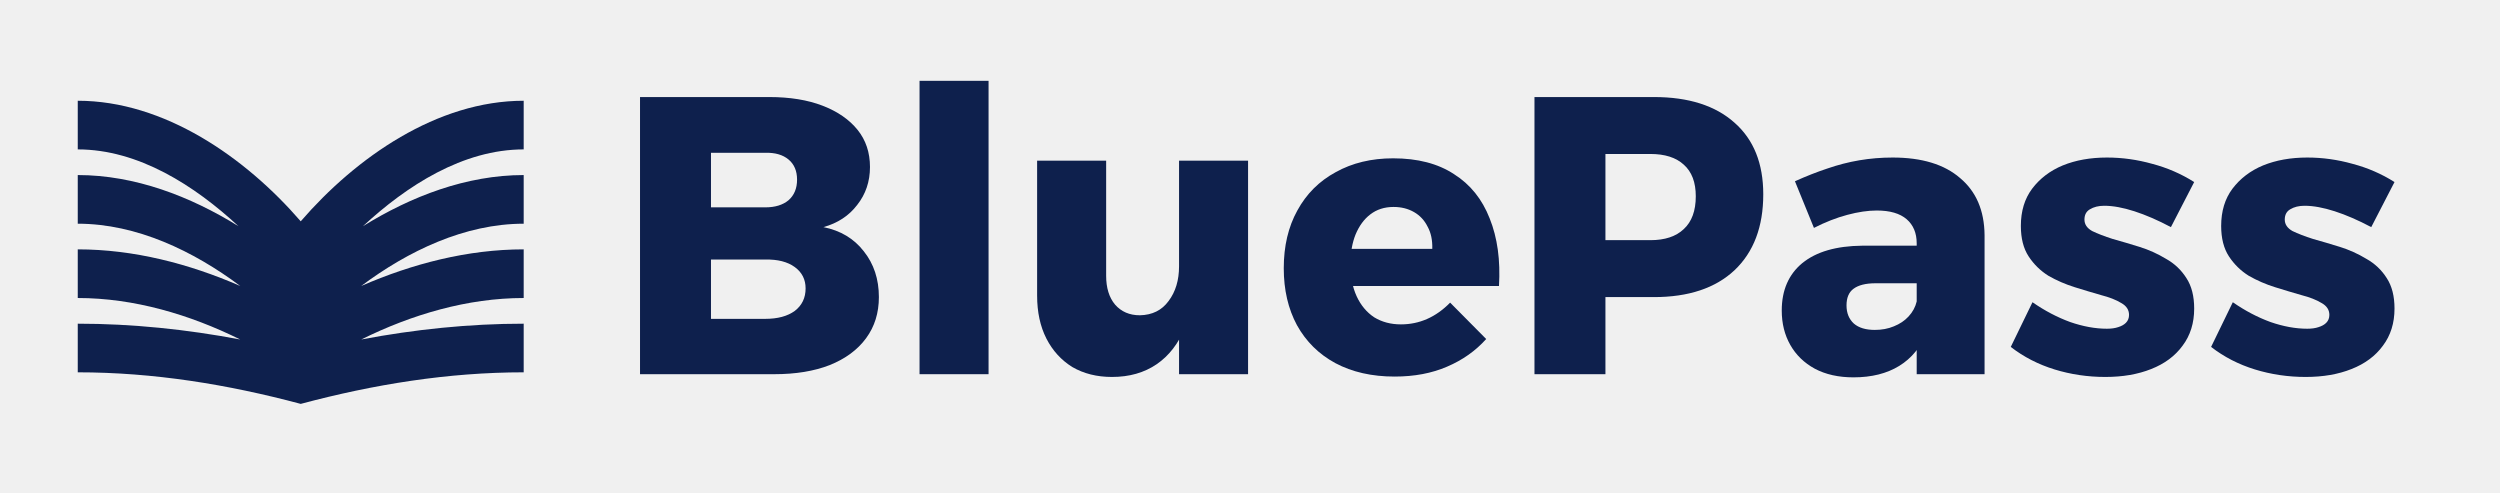
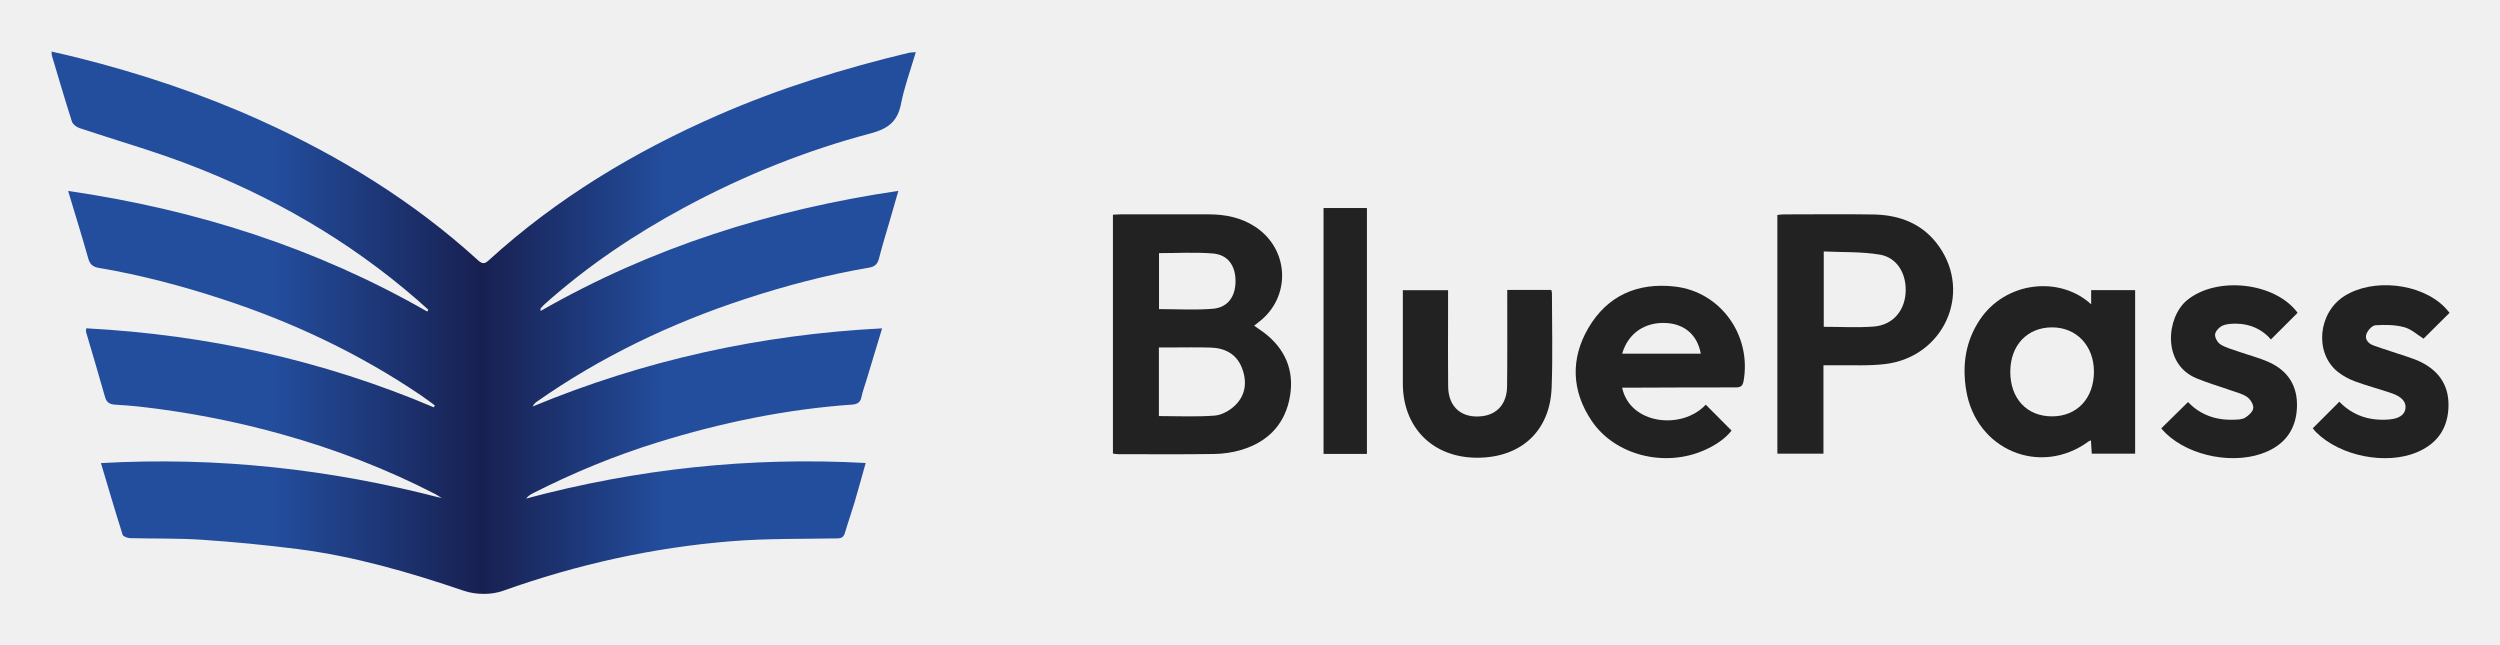
- <svg xmlns="http://www.w3.org/2000/svg" width="137" height="27" viewBox="0 0 137 27" fill="none">
-   <path d="M129.944 12.446C129.236 12.07 128.57 11.781 127.947 11.579C127.323 11.377 126.771 11.276 126.289 11.276C125.978 11.276 125.715 11.341 125.503 11.471C125.305 11.586 125.205 11.774 125.205 12.034C125.205 12.294 125.347 12.504 125.63 12.662C125.928 12.807 126.303 12.951 126.757 13.096C127.224 13.226 127.713 13.37 128.223 13.529C128.733 13.688 129.215 13.905 129.668 14.179C130.135 14.439 130.511 14.793 130.794 15.241C131.078 15.674 131.219 16.23 131.219 16.909C131.219 17.704 131.007 18.383 130.582 18.946C130.171 19.509 129.597 19.935 128.86 20.224C128.138 20.513 127.302 20.657 126.353 20.657C125.39 20.657 124.462 20.52 123.569 20.246C122.677 19.971 121.876 19.56 121.168 19.011L122.358 16.562C123.024 17.025 123.711 17.386 124.419 17.646C125.128 17.891 125.8 18.014 126.438 18.014C126.679 18.014 126.884 17.985 127.054 17.927C127.238 17.87 127.38 17.79 127.479 17.689C127.593 17.574 127.649 17.429 127.649 17.256C127.649 16.981 127.508 16.765 127.224 16.606C126.941 16.433 126.573 16.288 126.119 16.172C125.666 16.043 125.184 15.898 124.674 15.739C124.164 15.58 123.683 15.371 123.229 15.111C122.79 14.836 122.429 14.482 122.145 14.049C121.862 13.616 121.72 13.06 121.72 12.381C121.72 11.572 121.926 10.893 122.337 10.344C122.762 9.781 123.321 9.355 124.015 9.066C124.724 8.777 125.531 8.633 126.438 8.633C127.274 8.633 128.103 8.748 128.924 8.979C129.746 9.196 130.511 9.528 131.219 9.976L129.944 12.446Z" fill="#0E204D" />
-   <path d="M118.966 12.446C118.258 12.07 117.592 11.781 116.969 11.579C116.346 11.377 115.793 11.276 115.311 11.276C115 11.276 114.738 11.341 114.525 11.471C114.327 11.586 114.228 11.774 114.228 12.034C114.228 12.294 114.369 12.504 114.653 12.662C114.95 12.807 115.326 12.951 115.779 13.096C116.246 13.226 116.735 13.37 117.245 13.529C117.755 13.688 118.237 13.905 118.69 14.179C119.158 14.439 119.533 14.793 119.816 15.241C120.1 15.674 120.241 16.23 120.241 16.909C120.241 17.704 120.029 18.383 119.604 18.946C119.193 19.509 118.619 19.935 117.883 20.224C117.16 20.513 116.324 20.657 115.375 20.657C114.412 20.657 113.484 20.52 112.591 20.246C111.699 19.971 110.898 19.56 110.19 19.011L111.38 16.562C112.046 17.025 112.733 17.386 113.441 17.646C114.15 17.891 114.823 18.014 115.46 18.014C115.701 18.014 115.906 17.985 116.076 17.927C116.261 17.87 116.402 17.79 116.501 17.689C116.615 17.574 116.671 17.429 116.671 17.256C116.671 16.981 116.53 16.765 116.246 16.606C115.963 16.433 115.595 16.288 115.141 16.172C114.688 16.043 114.206 15.898 113.696 15.739C113.186 15.58 112.705 15.371 112.251 15.111C111.812 14.836 111.451 14.482 111.168 14.049C110.884 13.616 110.743 13.06 110.743 12.381C110.743 11.572 110.948 10.893 111.359 10.344C111.784 9.781 112.343 9.355 113.038 9.066C113.746 8.777 114.553 8.633 115.46 8.633C116.296 8.633 117.125 8.748 117.946 8.979C118.768 9.196 119.533 9.528 120.241 9.976L118.966 12.446Z" fill="#0E204D" />
-   <path d="M102.783 15.523C102.244 15.523 101.841 15.624 101.571 15.826C101.316 16.014 101.189 16.317 101.189 16.736C101.189 17.155 101.324 17.487 101.593 17.733C101.862 17.964 102.244 18.079 102.74 18.079C103.123 18.079 103.47 18.014 103.781 17.884C104.107 17.754 104.376 17.574 104.589 17.343C104.816 17.097 104.964 16.823 105.035 16.519L105.566 18.231C105.255 19.025 104.759 19.632 104.079 20.051C103.399 20.47 102.563 20.679 101.571 20.679C100.75 20.679 100.041 20.52 99.447 20.203C98.866 19.885 98.419 19.451 98.108 18.902C97.796 18.354 97.64 17.725 97.64 17.017C97.64 15.905 98.016 15.039 98.766 14.418C99.531 13.796 100.622 13.479 102.039 13.464H105.396V15.523H102.783ZM105.035 13.334C105.035 12.771 104.851 12.33 104.483 12.012C104.114 11.695 103.569 11.536 102.846 11.536C102.365 11.536 101.826 11.615 101.231 11.774C100.636 11.933 100.027 12.171 99.404 12.489L98.363 9.933C98.972 9.658 99.56 9.427 100.126 9.239C100.707 9.037 101.295 8.885 101.89 8.784C102.485 8.683 103.094 8.633 103.718 8.633C105.319 8.633 106.551 9.008 107.415 9.759C108.294 10.496 108.74 11.536 108.754 12.879V20.506H105.035V13.334Z" fill="#0E204D" />
-   <path d="M90.634 5.318C92.533 5.318 94.006 5.787 95.054 6.726C96.103 7.65 96.627 8.958 96.627 10.648C96.627 12.424 96.103 13.811 95.054 14.807C94.006 15.79 92.533 16.281 90.634 16.281H86.278L87.978 14.547V20.506H84.089V5.318H90.634ZM90.443 13.161C91.236 13.161 91.846 12.959 92.271 12.554C92.71 12.15 92.929 11.55 92.929 10.756C92.929 9.99 92.71 9.413 92.271 9.023C91.846 8.633 91.236 8.438 90.443 8.438H86.278L87.978 6.704V14.894L86.278 13.161H90.443Z" fill="#0E204D" />
-   <path d="M78.489 13.637C78.503 13.161 78.418 12.756 78.234 12.424C78.064 12.078 77.816 11.81 77.49 11.623C77.165 11.435 76.789 11.341 76.364 11.341C75.868 11.341 75.443 11.478 75.089 11.752C74.749 12.012 74.48 12.381 74.282 12.857C74.097 13.32 74.005 13.861 74.005 14.482C74.005 15.161 74.119 15.746 74.345 16.238C74.572 16.729 74.891 17.111 75.302 17.386C75.727 17.646 76.215 17.776 76.768 17.776C77.788 17.776 78.688 17.379 79.467 16.584L81.443 18.578C80.862 19.227 80.147 19.733 79.297 20.094C78.461 20.455 77.505 20.636 76.428 20.636C75.181 20.636 74.097 20.39 73.177 19.899C72.27 19.408 71.569 18.715 71.073 17.819C70.591 16.924 70.35 15.884 70.35 14.699C70.35 13.486 70.598 12.431 71.094 11.536C71.59 10.626 72.291 9.925 73.198 9.434C74.105 8.929 75.153 8.676 76.343 8.676C77.689 8.676 78.801 8.965 79.679 9.543C80.572 10.106 81.223 10.915 81.634 11.969C82.059 13.024 82.229 14.259 82.144 15.674H73.474V13.637H78.489Z" fill="#0E204D" />
-   <path d="M60.617 15.111C60.617 15.775 60.779 16.302 61.105 16.692C61.445 17.082 61.899 17.277 62.465 17.277C63.145 17.263 63.669 17.003 64.038 16.497C64.42 15.992 64.612 15.356 64.612 14.591H65.504C65.504 15.905 65.32 17.017 64.952 17.927C64.583 18.823 64.059 19.502 63.379 19.964C62.699 20.426 61.885 20.657 60.935 20.657C60.114 20.657 59.391 20.477 58.768 20.116C58.159 19.74 57.684 19.22 57.344 18.556C57.004 17.891 56.834 17.104 56.834 16.194V8.806H60.617V15.111ZM64.612 8.806H68.394V20.506H64.612V8.806Z" fill="#0E204D" />
-   <path d="M50.391 4.429H54.173V20.506H50.391V4.429Z" fill="#0E204D" />
-   <path d="M42.15 5.318C43.283 5.318 44.26 5.476 45.082 5.794C45.904 6.112 46.541 6.553 46.995 7.116C47.448 7.679 47.675 8.358 47.675 9.153C47.675 9.947 47.441 10.64 46.973 11.232C46.52 11.825 45.904 12.229 45.124 12.446C46.059 12.634 46.796 13.074 47.334 13.768C47.887 14.461 48.163 15.299 48.163 16.281C48.163 17.148 47.929 17.899 47.462 18.534C46.995 19.17 46.329 19.661 45.465 20.008C44.614 20.34 43.602 20.506 42.426 20.506H35.073V5.318H42.15ZM41.937 11.363C42.475 11.363 42.9 11.232 43.212 10.973C43.524 10.698 43.679 10.322 43.679 9.846C43.679 9.369 43.524 9.001 43.212 8.741C42.9 8.481 42.475 8.358 41.937 8.373H38.962V11.363H41.937ZM41.937 17.473C42.617 17.473 43.155 17.328 43.552 17.039C43.949 16.736 44.147 16.324 44.147 15.804C44.147 15.313 43.949 14.923 43.552 14.634C43.155 14.345 42.617 14.208 41.937 14.223H38.962V17.473H41.937Z" fill="#0E204D" />
-   <path d="M28.698 8.187V5.521C23.965 5.521 19.517 8.616 16.48 12.128C13.443 8.616 8.994 5.521 4.261 5.521V8.187C7.591 8.187 10.673 10.177 13.069 12.396C10.422 10.754 7.39 9.593 4.261 9.593V12.259C7.49 12.259 10.6 13.755 13.166 15.672C10.36 14.449 7.324 13.665 4.261 13.665V16.331C7.342 16.331 10.403 17.237 13.162 18.604C10.23 18.049 7.244 17.738 4.261 17.738V20.403C8.412 20.403 12.477 21.064 16.48 22.133C20.482 21.064 24.547 20.403 28.698 20.403V17.738C25.715 17.738 22.729 18.049 19.797 18.604C22.555 17.237 25.617 16.331 28.698 16.331V13.665C25.635 13.665 22.599 14.449 19.793 15.672C22.359 13.755 25.469 12.259 28.698 12.259V9.593C25.569 9.593 22.537 10.754 19.89 12.396C22.286 10.177 25.368 8.187 28.698 8.187Z" fill="#0E204D" />
+ <svg xmlns="http://www.w3.org/2000/svg" width="582" height="150" viewBox="0 0 582 150" fill="none">
+   <g clip-path="url(#clip0_1128_27)">
+     <path d="M205.36 76.42C204.06 80.71 202.88 84.62 201.7 88.53C201.31 89.84 200.81 91.13 200.54 92.46C200.29 93.74 199.5 94.11 198.37 94.19C182.94 95.27 167.91 98.4 153.17 102.96C143.13 106.07 133.44 110.07 124.06 114.83C123.48 115.12 122.94 115.5 122.46 116.07C148.32 109.14 174.56 106.32 201.53 107.78C200.62 111.01 199.81 114 198.93 116.97C198.23 119.32 197.41 121.63 196.72 123.98C196.44 124.94 196.02 125.32 194.95 125.34C186.74 125.48 178.51 125.34 170.34 125.99C152.08 127.45 134.33 131.39 117.04 137.56C114.35 138.52 110.76 138.47 108.03 137.55C95.37 133.25 82.59 129.52 69.3 127.82C61.91 126.88 54.48 126.16 47.05 125.66C41.49 125.28 35.89 125.43 30.31 125.28C29.7 125.26 28.68 124.91 28.55 124.49C26.83 119.08 25.24 113.63 23.5 107.81C50.5 106.29 76.77 109.17 102.81 115.96C102.35 115.66 101.91 115.32 101.42 115.07C89.98 109.16 78.03 104.57 65.64 101.11C54.7 98.05 43.58 95.9 32.3 94.64C30.49 94.44 28.67 94.33 26.85 94.21C25.68 94.13 24.84 93.81 24.47 92.49C23.04 87.39 21.5 82.32 20.02 77.24C19.98 77.09 20.04 76.91 20.07 76.43C48.12 77.92 75.13 83.84 101.01 94.83L101.22 94.37C100.19 93.61 99.17 92.83 98.11 92.11C83.71 82.34 68.13 74.98 51.62 69.59C42.25 66.53 32.72 64.01 22.99 62.36C21.67 62.14 20.95 61.59 20.56 60.22C19.11 55.08 17.52 49.98 15.86 44.45C45.66 48.79 73.54 57.68 99.46 72.53C99.54 72.39 99.62 72.25 99.71 72.1C98.84 71.32 97.98 70.53 97.1 69.77C81.2 55.97 63.23 45.63 43.61 38.17C35.37 35.03 26.86 32.62 18.49 29.81C17.8 29.58 16.95 28.94 16.74 28.3C15.11 23.2 13.61 18.07 12.08 12.95C12.02 12.74 12.04 12.51 12 12C14.11 12.49 16.08 12.93 18.04 13.42C32.73 17.1 47.05 21.87 60.85 28.12C79.25 36.45 96.29 46.93 111.27 60.58C112.27 61.49 112.83 61.47 113.78 60.6C129.59 46.2 147.65 35.33 167.17 26.8C181.48 20.55 196.33 15.95 211.49 12.31C211.97 12.19 212.48 12.21 213.2 12.14C211.98 16.29 210.53 20.2 209.74 24.24C208.92 28.38 206.64 30 202.66 31.06C187.56 35.06 173.13 40.87 159.37 48.28C147.73 54.54 136.82 61.89 126.93 70.69C126.55 71.03 126.2 71.41 125.86 71.79C125.81 71.85 125.86 71.99 125.86 72.39C151.75 57.56 179.54 48.81 209.14 44.43C208.44 46.87 207.81 49.03 207.19 51.19C206.34 54.14 205.41 57.08 204.66 60.06C204.33 61.38 203.76 62.06 202.36 62.3C192.51 63.97 182.87 66.52 173.39 69.63C156.11 75.3 139.85 83.08 124.93 93.54C124.57 93.79 124.27 94.12 124.01 94.63C150.01 83.85 177.03 77.89 205.36 76.44V76.42Z" fill="url(#paint0_linear_1128_27)" />
+     <path d="M259.09 105.62V49.98C259.69 49.95 260.24 49.91 260.79 49.9C267.64 49.9 274.48 49.9 281.33 49.9C285.23 49.9 288.93 50.62 292.24 52.81C300.3 58.13 300.6 69.41 292.84 75.12C292.58 75.31 292.33 75.54 291.97 75.83C293.07 76.62 294.12 77.28 295.06 78.07C299.82 82.11 301.45 87.3 300.1 93.29C298.74 99.27 294.75 103 288.99 104.73C286.94 105.35 284.73 105.66 282.59 105.69C275.17 105.8 267.75 105.74 260.34 105.73C259.95 105.73 259.56 105.65 259.09 105.6V105.62ZM269.79 96.86C274.27 96.86 278.55 97.08 282.8 96.75C284.44 96.62 286.3 95.57 287.52 94.39C290.07 91.93 290.36 88.71 289.07 85.52C287.8 82.38 285.14 81.02 281.87 80.92C278.79 80.82 275.71 80.89 272.63 80.89C271.69 80.89 270.75 80.89 269.79 80.89V96.86ZM269.82 58.93V71.96C274.07 71.96 278.23 72.22 282.35 71.88C285.84 71.59 287.63 69.04 287.63 65.44C287.63 61.83 285.86 59.3 282.35 59.01C278.23 58.67 274.07 58.93 269.82 58.93Z" fill="#222222" />
+     <path d="M424.5 85.04V105.62H413.77V50.05C414.23 50 414.72 49.91 415.21 49.91C422.17 49.91 429.13 49.82 436.09 49.93C442.34 50.03 447.76 52.13 451.46 57.44C459.13 68.43 452.41 83.11 438.88 84.75C434.99 85.22 431.02 84.97 427.08 85.04C426.29 85.05 425.51 85.04 424.49 85.04H424.5ZM424.58 76.08C428.6 76.08 432.43 76.31 436.21 76.02C440.48 75.69 443.26 72.58 443.61 68.39C443.98 63.93 441.75 59.97 437.63 59.28C433.37 58.56 428.96 58.75 424.57 58.54V76.09L424.58 76.08Z" fill="#222222" />
+     <path d="M486.82 70.85V67.55H497.06V105.62H486.96C486.9 104.59 486.84 103.6 486.77 102.52C486.49 102.64 486.33 102.68 486.21 102.77C474.95 111.02 459.97 104.74 457.72 90.8C456.77 84.95 457.57 79.43 460.91 74.43C466.88 65.48 479.54 64.13 486.83 70.85H486.82ZM467.99 86.52C467.99 92.8 471.86 96.94 477.73 96.93C483.56 96.92 487.48 92.71 487.47 86.48C487.45 80.46 483.39 76.2 477.69 76.21C471.93 76.23 468 80.4 468 86.51L467.99 86.52Z" fill="#222222" />
+     <path d="M377.64 90.26C379.41 98.75 391.47 100.22 397.1 94.21C399.04 96.16 401 98.12 403.11 100.24C401.57 102.2 399.29 103.7 396.71 104.83C387.47 108.89 375.92 105.99 370.51 97.93C365.87 91.02 365.59 83.55 369.74 76.41C374.16 68.81 381.25 65.71 389.92 66.71C400.59 67.94 407.8 78.07 405.9 88.73C405.67 90.01 405.06 90.2 403.93 90.19C395.88 90.18 387.84 90.22 379.79 90.25C379.12 90.25 378.44 90.25 377.62 90.25L377.64 90.26ZM377.63 82.33H395.94C395.17 78.02 392.21 75.44 387.9 75.2C382.92 74.92 379.02 77.59 377.64 82.33H377.63Z" fill="#222222" />
+     <path d="M350.89 67.5H361.13C361.19 67.77 361.29 67.99 361.29 68.2C361.29 75.56 361.5 82.92 361.22 90.27C360.84 100.31 354.14 106.49 344.06 106.56C333.66 106.63 326.58 99.63 326.58 89.26C326.58 82.08 326.58 74.9 326.58 67.56H337.11C337.11 69.56 337.11 71.49 337.11 73.42C337.11 78.95 337.06 84.48 337.13 90.02C337.2 94.83 340.33 97.47 345.09 96.88C348.61 96.44 350.8 93.92 350.85 89.97C350.93 83.13 350.88 76.28 350.89 69.44C350.89 68.83 350.89 68.22 350.89 67.51V67.5Z" fill="#222222" />
+     <path d="M538.42 99.7C540.55 97.57 542.55 95.57 544.6 93.52C547.68 96.71 551.56 98 556.01 97.67C558.46 97.49 559.78 96.62 559.99 95.13C560.2 93.64 559.21 92.39 556.88 91.58C554.03 90.59 551.09 89.84 548.26 88.79C546.79 88.24 545.32 87.46 544.11 86.46C538.76 82.01 539.67 72.81 545.76 68.93C552.37 64.72 563.43 65.89 569.01 71.41C569.49 71.88 569.91 72.42 570.26 72.82C568.17 74.9 566.16 76.9 564.2 78.84C562.86 78.01 561.4 76.63 559.69 76.17C557.56 75.59 555.22 75.58 553 75.72C552.23 75.77 551.21 76.91 550.9 77.77C550.46 78.99 551.36 79.99 552.52 80.41C555.14 81.36 557.82 82.16 560.46 83.06C561.54 83.43 562.62 83.8 563.64 84.31C568.13 86.56 570.32 90.19 569.98 95.25C569.66 100.13 567.09 103.43 562.65 105.29C555.42 108.32 544.74 106.17 539.18 100.61C538.9 100.33 538.67 100.01 538.41 99.7H538.42Z" fill="#222222" />
+     <path d="M509.37 93.59C512.15 96.53 515.79 97.86 519.99 97.71C520.89 97.68 521.93 97.68 522.65 97.25C523.48 96.75 524.49 95.82 524.56 95C524.64 94.16 523.88 92.94 523.12 92.41C522.04 91.65 520.63 91.34 519.35 90.88C516.67 89.93 513.92 89.15 511.3 88.05C503.27 84.69 504.32 73.8 509.19 69.85C516.15 64.2 529.7 65.75 534.88 72.82C532.83 74.87 530.79 76.9 528.67 79.02C526.69 76.71 523.88 75.36 520.52 75.35C519.45 75.35 518.28 75.4 517.35 75.84C516.6 76.19 515.74 77.12 515.67 77.86C515.6 78.61 516.25 79.76 516.93 80.18C518.16 80.94 519.64 81.33 521.04 81.82C523.46 82.67 525.97 83.29 528.29 84.35C532.72 86.37 534.93 89.94 534.73 94.86C534.53 99.72 532.19 103.17 527.75 105.13C520.53 108.31 509.89 106.36 504.21 100.88C503.81 100.5 503.46 100.07 503.14 99.73C505.27 97.64 507.28 95.65 509.38 93.59H509.37Z" fill="#222222" />
+     <path d="M318.22 105.67H308.12V48.43H318.22V105.67Z" fill="#222222" />
+   </g>
+   <defs>
+     <linearGradient id="paint0_linear_1128_27" x1="12" y1="82.5" x2="213" y2="82.5" gradientUnits="userSpaceOnUse">
+       <stop offset="0.255" stop-color="#234E9E" />
+       <stop offset="0.498" stop-color="#182051" />
+       <stop offset="0.715" stop-color="#234E9E" />
+     </linearGradient>
+     <clipPath id="clip0_1128_27">
+       <rect width="558.27" height="126.27" fill="white" transform="translate(12 12)" />
+     </clipPath>
+   </defs>
</svg>
